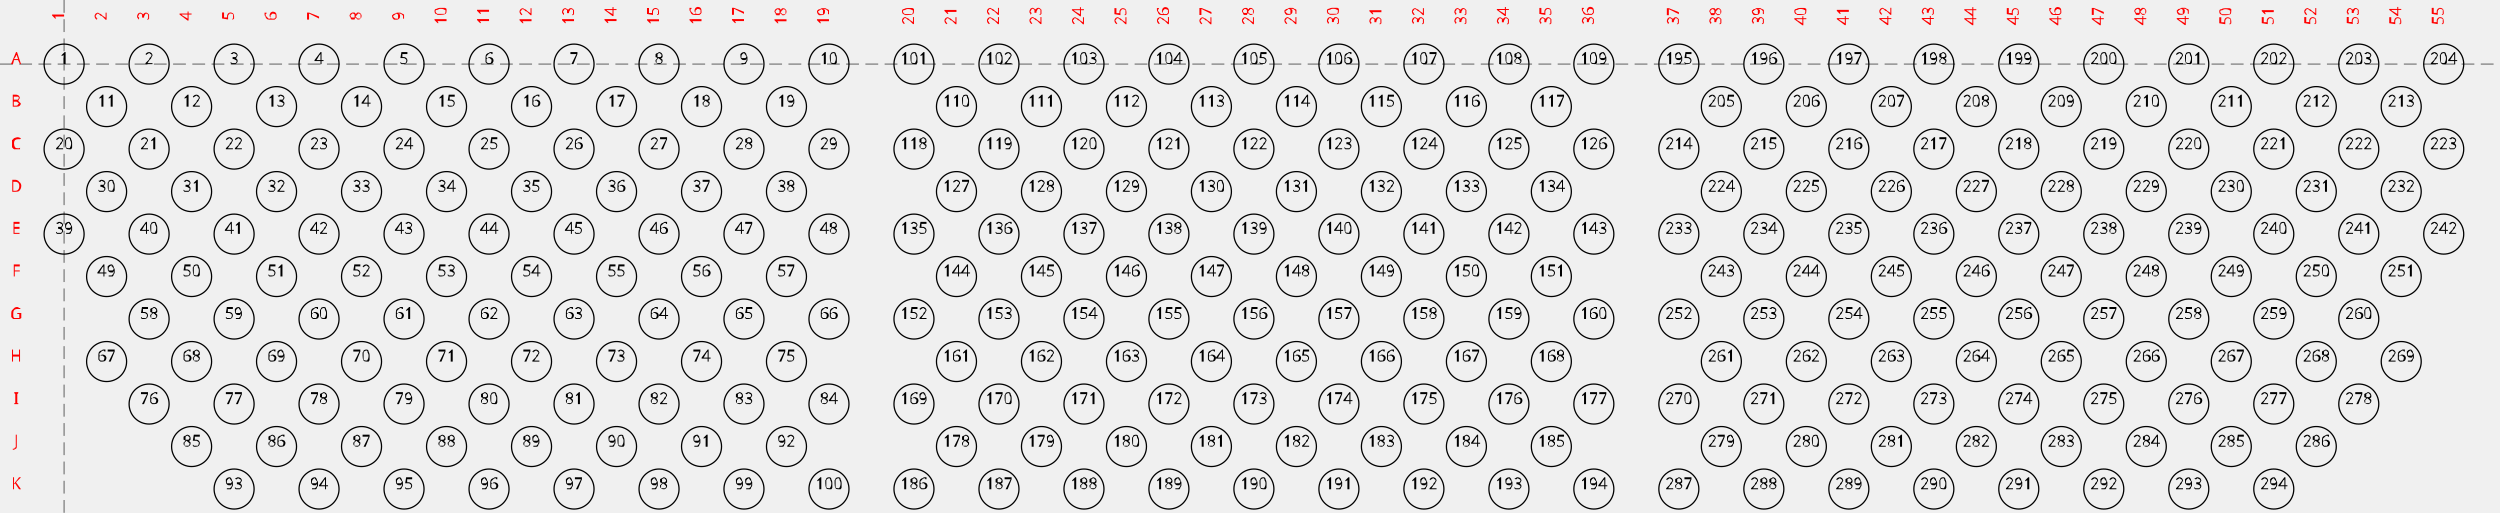
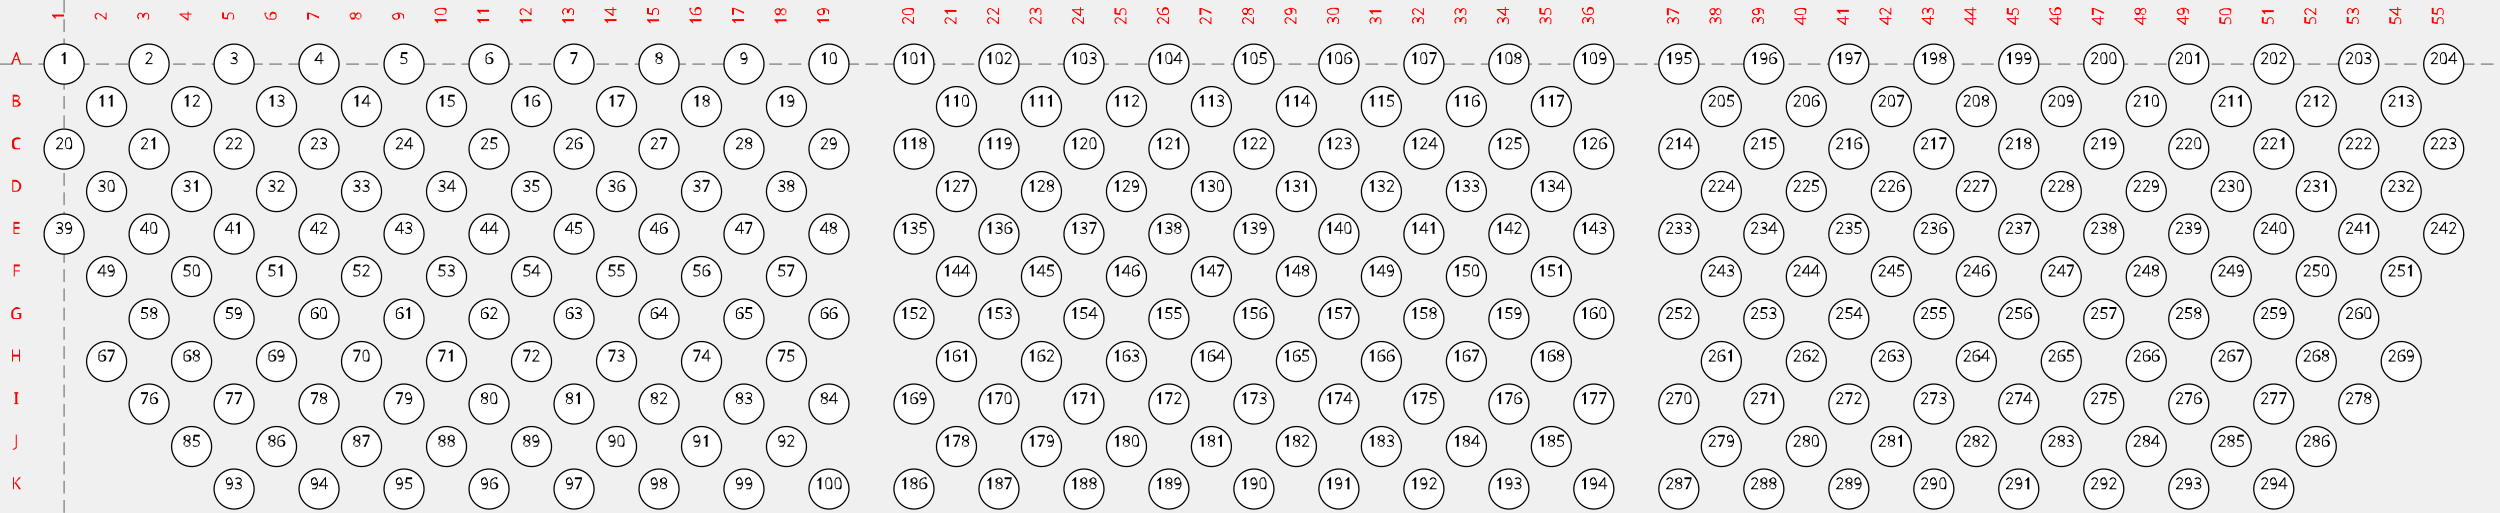
<svg xmlns="http://www.w3.org/2000/svg" height="auto" id="tubesheet_svg" version="1.1" viewBox="-1 -1 39 8" width="auto">
-   <style type="text/css">.tube {stroke: black; stroke-width: 0.02; fill: none;} .tube_num { text-anchor: middle; alignment-baseline: middle; font-family: sans-serif; font-size: 0.25px; fill: black;}.label { text-anchor: middle; alignment-baseline: middle; font-family: sans-serif; font-size: 0.25px; fill: red;}</style>
+   <style type="text/css">.tube {stroke: black; stroke-width: 0.02; fill: white;} .tube_num { text-anchor: middle; alignment-baseline: middle; font-family: sans-serif; font-size: 0.25px; fill: black;}.label { text-anchor: middle; alignment-baseline: middle; font-family: sans-serif; font-size: 0.25px; fill: red;}</style>
  <line stroke="gray" stroke-dasharray="0.2, 0.1" stroke-width="0.02" x1="-1" x2="39" y1="0" y2="0" />
  <line stroke="gray" stroke-dasharray="0.2, 0.1" stroke-width="0.02" x1="0" x2="0" y1="-1" y2="8" />
  <text class="label" x="0" y="-0.75" transform="rotate(270,0, -0.75)">1</text>
  <text class="label" x="5.966" y="-0.75" transform="rotate(270,5.9661, -0.75)">10</text>
  <text class="label" x="6.629" y="-0.75" transform="rotate(270,6.629, -0.75)">11</text>
  <text class="label" x="7.292" y="-0.75" transform="rotate(270,7.2919, -0.75)">12</text>
  <text class="label" x="7.955" y="-0.75" transform="rotate(270,7.954801, -0.75)">13</text>
  <text class="label" x="8.618" y="-0.75" transform="rotate(270,8.617701, -0.75)">14</text>
  <text class="label" x="9.281" y="-0.75" transform="rotate(270,9.2806, -0.75)">15</text>
  <text class="label" x="9.944" y="-0.75" transform="rotate(270,9.9435, -0.75)">16</text>
  <text class="label" x="10.606" y="-0.75" transform="rotate(270,10.6064, -0.75)">17</text>
  <text class="label" x="11.269" y="-0.75" transform="rotate(270,11.2693, -0.75)">18</text>
  <text class="label" x="11.932" y="-0.75" transform="rotate(270,11.9322, -0.75)">19</text>
  <text class="label" x="0.663" y="-0.75" transform="rotate(270,0.6629, -0.75)">2</text>
  <text class="label" x="13.258" y="-0.75" transform="rotate(270,13.258, -0.75)">20</text>
  <text class="label" x="13.921" y="-0.75" transform="rotate(270,13.9209, -0.75)">21</text>
  <text class="label" x="14.584" y="-0.75" transform="rotate(270,14.5838, -0.75)">22</text>
  <text class="label" x="15.247" y="-0.75" transform="rotate(270,15.2467, -0.75)">23</text>
  <text class="label" x="15.91" y="-0.75" transform="rotate(270,15.9096, -0.75)">24</text>
  <text class="label" x="16.573" y="-0.75" transform="rotate(270,16.5725, -0.75)">25</text>
  <text class="label" x="17.235" y="-0.75" transform="rotate(270,17.2354, -0.75)">26</text>
  <text class="label" x="17.898" y="-0.75" transform="rotate(270,17.8983, -0.75)">27</text>
  <text class="label" x="18.561" y="-0.75" transform="rotate(270,18.5612, -0.75)">28</text>
  <text class="label" x="19.224" y="-0.75" transform="rotate(270,19.2241, -0.75)">29</text>
  <text class="label" x="1.326" y="-0.75" transform="rotate(270,1.3258, -0.75)">3</text>
  <text class="label" x="19.887" y="-0.75" transform="rotate(270,19.887, -0.75)">30</text>
  <text class="label" x="20.55" y="-0.75" transform="rotate(270,20.5499, -0.75)">31</text>
  <text class="label" x="21.213" y="-0.75" transform="rotate(270,21.2128, -0.75)">32</text>
  <text class="label" x="21.876" y="-0.75" transform="rotate(270,21.8757, -0.75)">33</text>
  <text class="label" x="22.539" y="-0.75" transform="rotate(270,22.5386, -0.75)">34</text>
  <text class="label" x="23.201" y="-0.75" transform="rotate(270,23.2015, -0.75)">35</text>
  <text class="label" x="23.864" y="-0.75" transform="rotate(270,23.8644, -0.75)">36</text>
  <text class="label" x="25.19" y="-0.75" transform="rotate(270,25.1902, -0.75)">37</text>
  <text class="label" x="25.853" y="-0.75" transform="rotate(270,25.8531, -0.75)">38</text>
  <text class="label" x="26.516" y="-0.75" transform="rotate(270,26.516, -0.75)">39</text>
  <text class="label" x="1.989" y="-0.75" transform="rotate(270,1.9887, -0.75)">4</text>
  <text class="label" x="27.179" y="-0.75" transform="rotate(270,27.1789, -0.75)">40</text>
  <text class="label" x="27.842" y="-0.75" transform="rotate(270,27.8418, -0.75)">41</text>
  <text class="label" x="28.505" y="-0.75" transform="rotate(270,28.5047, -0.75)">42</text>
  <text class="label" x="29.168" y="-0.75" transform="rotate(270,29.1676, -0.75)">43</text>
  <text class="label" x="29.831" y="-0.75" transform="rotate(270,29.8305, -0.75)">44</text>
  <text class="label" x="30.493" y="-0.75" transform="rotate(270,30.4934, -0.75)">45</text>
  <text class="label" x="31.156" y="-0.75" transform="rotate(270,31.1563, -0.75)">46</text>
  <text class="label" x="31.819" y="-0.75" transform="rotate(270,31.8192, -0.75)">47</text>
  <text class="label" x="32.482" y="-0.75" transform="rotate(270,32.4821, -0.75)">48</text>
  <text class="label" x="33.145" y="-0.75" transform="rotate(270,33.145, -0.75)">49</text>
  <text class="label" x="2.652" y="-0.75" transform="rotate(270,2.6516, -0.75)">5</text>
  <text class="label" x="33.808" y="-0.75" transform="rotate(270,33.8079, -0.75)">50</text>
  <text class="label" x="34.471" y="-0.75" transform="rotate(270,34.4708, -0.75)">51</text>
  <text class="label" x="35.134" y="-0.75" transform="rotate(270,35.1337, -0.75)">52</text>
  <text class="label" x="35.797" y="-0.75" transform="rotate(270,35.7966, -0.75)">53</text>
  <text class="label" x="36.459" y="-0.75" transform="rotate(270,36.4595, -0.75)">54</text>
  <text class="label" x="37.122" y="-0.75" transform="rotate(270,37.1224, -0.75)">55</text>
  <text class="label" x="3.314" y="-0.75" transform="rotate(270,3.3145, -0.75)">6</text>
  <text class="label" x="3.977" y="-0.75" transform="rotate(270,3.9774, -0.75)">7</text>
  <text class="label" x="4.64" y="-0.75" transform="rotate(270,4.6403, -0.75)">8</text>
  <text class="label" x="5.303" y="-0.75" transform="rotate(270,5.3032, -0.75)">9</text>
  <text class="label" x="-0.75" y="0">A</text>
  <text class="label" x="-0.75" y="0.663">B</text>
  <text class="label" x="-0.75" y="1.326">C</text>
  <text class="label" x="-0.75" y="1.989">D</text>
  <text class="label" x="-0.75" y="2.652">E</text>
  <text class="label" x="-0.75" y="3.314">F</text>
  <text class="label" x="-0.75" y="3.977">G</text>
  <text class="label" x="-0.75" y="4.64">H</text>
  <text class="label" x="-0.75" y="5.303">I</text>
  <text class="label" x="-0.75" y="5.966">J</text>
  <text class="label" x="-0.75" y="6.629">K</text>
  <g data-col="1" data-row="A" id="1">
    <circle class="tube" cx="0" cy="0" r="0.312" />
    <text class="tube_num" x="0" y="0">1</text>
  </g>
  <g data-col="3" data-row="A" id="2">
    <circle class="tube" cx="1.326" cy="0" r="0.312" />
    <text class="tube_num" x="1.326" y="0">2</text>
  </g>
  <g data-col="5" data-row="A" id="3">
    <circle class="tube" cx="2.652" cy="0" r="0.312" />
    <text class="tube_num" x="2.652" y="0">3</text>
  </g>
  <g data-col="7" data-row="A" id="4">
    <circle class="tube" cx="3.977" cy="0" r="0.312" />
    <text class="tube_num" x="3.977" y="0">4</text>
  </g>
  <g data-col="9" data-row="A" id="5">
    <circle class="tube" cx="5.303" cy="0" r="0.312" />
    <text class="tube_num" x="5.303" y="0">5</text>
  </g>
  <g data-col="11" data-row="A" id="6">
    <circle class="tube" cx="6.629" cy="0" r="0.312" />
    <text class="tube_num" x="6.629" y="0">6</text>
  </g>
  <g data-col="13" data-row="A" id="7">
    <circle class="tube" cx="7.955" cy="0" r="0.312" />
    <text class="tube_num" x="7.955" y="0">7</text>
  </g>
  <g data-col="15" data-row="A" id="8">
    <circle class="tube" cx="9.281" cy="0" r="0.312" />
    <text class="tube_num" x="9.281" y="0">8</text>
  </g>
  <g data-col="17" data-row="A" id="9">
    <circle class="tube" cx="10.606" cy="0" r="0.312" />
    <text class="tube_num" x="10.606" y="0">9</text>
  </g>
  <g data-col="19" data-row="A" id="10">
    <circle class="tube" cx="11.932" cy="0" r="0.312" />
    <text class="tube_num" x="11.932" y="0">10</text>
  </g>
  <g data-col="2" data-row="B" id="11">
    <circle class="tube" cx="0.663" cy="0.663" r="0.312" />
    <text class="tube_num" x="0.663" y="0.663">11</text>
  </g>
  <g data-col="4" data-row="B" id="12">
    <circle class="tube" cx="1.989" cy="0.663" r="0.312" />
    <text class="tube_num" x="1.989" y="0.663">12</text>
  </g>
  <g data-col="6" data-row="B" id="13">
    <circle class="tube" cx="3.314" cy="0.663" r="0.312" />
    <text class="tube_num" x="3.314" y="0.663">13</text>
  </g>
  <g data-col="8" data-row="B" id="14">
    <circle class="tube" cx="4.64" cy="0.663" r="0.312" />
    <text class="tube_num" x="4.64" y="0.663">14</text>
  </g>
  <g data-col="10" data-row="B" id="15">
    <circle class="tube" cx="5.966" cy="0.663" r="0.312" />
    <text class="tube_num" x="5.966" y="0.663">15</text>
  </g>
  <g data-col="12" data-row="B" id="16">
    <circle class="tube" cx="7.292" cy="0.663" r="0.312" />
    <text class="tube_num" x="7.292" y="0.663">16</text>
  </g>
  <g data-col="14" data-row="B" id="17">
    <circle class="tube" cx="8.618" cy="0.663" r="0.312" />
    <text class="tube_num" x="8.618" y="0.663">17</text>
  </g>
  <g data-col="16" data-row="B" id="18">
    <circle class="tube" cx="9.944" cy="0.663" r="0.312" />
    <text class="tube_num" x="9.944" y="0.663">18</text>
  </g>
  <g data-col="18" data-row="B" id="19">
    <circle class="tube" cx="11.269" cy="0.663" r="0.312" />
    <text class="tube_num" x="11.269" y="0.663">19</text>
  </g>
  <g data-col="1" data-row="C" id="20">
    <circle class="tube" cx="0" cy="1.326" r="0.312" />
    <text class="tube_num" x="0" y="1.326">20</text>
  </g>
  <g data-col="3" data-row="C" id="21">
    <circle class="tube" cx="1.326" cy="1.326" r="0.312" />
    <text class="tube_num" x="1.326" y="1.326">21</text>
  </g>
  <g data-col="5" data-row="C" id="22">
    <circle class="tube" cx="2.652" cy="1.326" r="0.312" />
    <text class="tube_num" x="2.652" y="1.326">22</text>
  </g>
  <g data-col="7" data-row="C" id="23">
    <circle class="tube" cx="3.977" cy="1.326" r="0.312" />
    <text class="tube_num" x="3.977" y="1.326">23</text>
  </g>
  <g data-col="9" data-row="C" id="24">
    <circle class="tube" cx="5.303" cy="1.326" r="0.312" />
    <text class="tube_num" x="5.303" y="1.326">24</text>
  </g>
  <g data-col="11" data-row="C" id="25">
    <circle class="tube" cx="6.629" cy="1.326" r="0.312" />
    <text class="tube_num" x="6.629" y="1.326">25</text>
  </g>
  <g data-col="13" data-row="C" id="26">
    <circle class="tube" cx="7.955" cy="1.326" r="0.312" />
    <text class="tube_num" x="7.955" y="1.326">26</text>
  </g>
  <g data-col="15" data-row="C" id="27">
    <circle class="tube" cx="9.281" cy="1.326" r="0.312" />
    <text class="tube_num" x="9.281" y="1.326">27</text>
  </g>
  <g data-col="17" data-row="C" id="28">
    <circle class="tube" cx="10.606" cy="1.326" r="0.312" />
    <text class="tube_num" x="10.606" y="1.326">28</text>
  </g>
  <g data-col="19" data-row="C" id="29">
    <circle class="tube" cx="11.932" cy="1.326" r="0.312" />
    <text class="tube_num" x="11.932" y="1.326">29</text>
  </g>
  <g data-col="2" data-row="D" id="30">
    <circle class="tube" cx="0.663" cy="1.989" r="0.312" />
    <text class="tube_num" x="0.663" y="1.989">30</text>
  </g>
  <g data-col="4" data-row="D" id="31">
    <circle class="tube" cx="1.989" cy="1.989" r="0.312" />
    <text class="tube_num" x="1.989" y="1.989">31</text>
  </g>
  <g data-col="6" data-row="D" id="32">
    <circle class="tube" cx="3.314" cy="1.989" r="0.312" />
    <text class="tube_num" x="3.314" y="1.989">32</text>
  </g>
  <g data-col="8" data-row="D" id="33">
    <circle class="tube" cx="4.64" cy="1.989" r="0.312" />
    <text class="tube_num" x="4.64" y="1.989">33</text>
  </g>
  <g data-col="10" data-row="D" id="34">
    <circle class="tube" cx="5.966" cy="1.989" r="0.312" />
    <text class="tube_num" x="5.966" y="1.989">34</text>
  </g>
  <g data-col="12" data-row="D" id="35">
    <circle class="tube" cx="7.292" cy="1.989" r="0.312" />
    <text class="tube_num" x="7.292" y="1.989">35</text>
  </g>
  <g data-col="14" data-row="D" id="36">
    <circle class="tube" cx="8.618" cy="1.989" r="0.312" />
    <text class="tube_num" x="8.618" y="1.989">36</text>
  </g>
  <g data-col="16" data-row="D" id="37">
    <circle class="tube" cx="9.944" cy="1.989" r="0.312" />
    <text class="tube_num" x="9.944" y="1.989">37</text>
  </g>
  <g data-col="18" data-row="D" id="38">
    <circle class="tube" cx="11.269" cy="1.989" r="0.312" />
    <text class="tube_num" x="11.269" y="1.989">38</text>
  </g>
  <g data-col="1" data-row="E" id="39">
    <circle class="tube" cx="0" cy="2.652" r="0.312" />
    <text class="tube_num" x="0" y="2.652">39</text>
  </g>
  <g data-col="3" data-row="E" id="40">
    <circle class="tube" cx="1.326" cy="2.652" r="0.312" />
    <text class="tube_num" x="1.326" y="2.652">40</text>
  </g>
  <g data-col="5" data-row="E" id="41">
    <circle class="tube" cx="2.652" cy="2.652" r="0.312" />
    <text class="tube_num" x="2.652" y="2.652">41</text>
  </g>
  <g data-col="7" data-row="E" id="42">
    <circle class="tube" cx="3.977" cy="2.652" r="0.312" />
    <text class="tube_num" x="3.977" y="2.652">42</text>
  </g>
  <g data-col="9" data-row="E" id="43">
    <circle class="tube" cx="5.303" cy="2.652" r="0.312" />
    <text class="tube_num" x="5.303" y="2.652">43</text>
  </g>
  <g data-col="11" data-row="E" id="44">
    <circle class="tube" cx="6.629" cy="2.652" r="0.312" />
    <text class="tube_num" x="6.629" y="2.652">44</text>
  </g>
  <g data-col="13" data-row="E" id="45">
    <circle class="tube" cx="7.955" cy="2.652" r="0.312" />
    <text class="tube_num" x="7.955" y="2.652">45</text>
  </g>
  <g data-col="15" data-row="E" id="46">
    <circle class="tube" cx="9.281" cy="2.652" r="0.312" />
    <text class="tube_num" x="9.281" y="2.652">46</text>
  </g>
  <g data-col="17" data-row="E" id="47">
    <circle class="tube" cx="10.606" cy="2.652" r="0.312" />
    <text class="tube_num" x="10.606" y="2.652">47</text>
  </g>
  <g data-col="19" data-row="E" id="48">
    <circle class="tube" cx="11.932" cy="2.652" r="0.312" />
    <text class="tube_num" x="11.932" y="2.652">48</text>
  </g>
  <g data-col="2" data-row="F" id="49">
    <circle class="tube" cx="0.663" cy="3.314" r="0.312" />
    <text class="tube_num" x="0.663" y="3.314">49</text>
  </g>
  <g data-col="4" data-row="F" id="50">
    <circle class="tube" cx="1.989" cy="3.314" r="0.312" />
    <text class="tube_num" x="1.989" y="3.314">50</text>
  </g>
  <g data-col="6" data-row="F" id="51">
    <circle class="tube" cx="3.314" cy="3.314" r="0.312" />
    <text class="tube_num" x="3.314" y="3.314">51</text>
  </g>
  <g data-col="8" data-row="F" id="52">
    <circle class="tube" cx="4.64" cy="3.314" r="0.312" />
    <text class="tube_num" x="4.64" y="3.314">52</text>
  </g>
  <g data-col="10" data-row="F" id="53">
    <circle class="tube" cx="5.966" cy="3.314" r="0.312" />
    <text class="tube_num" x="5.966" y="3.314">53</text>
  </g>
  <g data-col="12" data-row="F" id="54">
    <circle class="tube" cx="7.292" cy="3.314" r="0.312" />
    <text class="tube_num" x="7.292" y="3.314">54</text>
  </g>
  <g data-col="14" data-row="F" id="55">
    <circle class="tube" cx="8.618" cy="3.314" r="0.312" />
    <text class="tube_num" x="8.618" y="3.314">55</text>
  </g>
  <g data-col="16" data-row="F" id="56">
    <circle class="tube" cx="9.944" cy="3.314" r="0.312" />
    <text class="tube_num" x="9.944" y="3.314">56</text>
  </g>
  <g data-col="18" data-row="F" id="57">
    <circle class="tube" cx="11.269" cy="3.314" r="0.312" />
    <text class="tube_num" x="11.269" y="3.314">57</text>
  </g>
  <g data-col="3" data-row="G" id="58">
    <circle class="tube" cx="1.326" cy="3.977" r="0.312" />
    <text class="tube_num" x="1.326" y="3.977">58</text>
  </g>
  <g data-col="5" data-row="G" id="59">
    <circle class="tube" cx="2.652" cy="3.977" r="0.312" />
    <text class="tube_num" x="2.652" y="3.977">59</text>
  </g>
  <g data-col="7" data-row="G" id="60">
    <circle class="tube" cx="3.977" cy="3.977" r="0.312" />
    <text class="tube_num" x="3.977" y="3.977">60</text>
  </g>
  <g data-col="9" data-row="G" id="61">
    <circle class="tube" cx="5.303" cy="3.977" r="0.312" />
    <text class="tube_num" x="5.303" y="3.977">61</text>
  </g>
  <g data-col="11" data-row="G" id="62">
    <circle class="tube" cx="6.629" cy="3.977" r="0.312" />
    <text class="tube_num" x="6.629" y="3.977">62</text>
  </g>
  <g data-col="13" data-row="G" id="63">
    <circle class="tube" cx="7.955" cy="3.977" r="0.312" />
    <text class="tube_num" x="7.955" y="3.977">63</text>
  </g>
  <g data-col="15" data-row="G" id="64">
    <circle class="tube" cx="9.281" cy="3.977" r="0.312" />
    <text class="tube_num" x="9.281" y="3.977">64</text>
  </g>
  <g data-col="17" data-row="G" id="65">
    <circle class="tube" cx="10.606" cy="3.977" r="0.312" />
    <text class="tube_num" x="10.606" y="3.977">65</text>
  </g>
  <g data-col="19" data-row="G" id="66">
    <circle class="tube" cx="11.932" cy="3.977" r="0.312" />
    <text class="tube_num" x="11.932" y="3.977">66</text>
  </g>
  <g data-col="2" data-row="H" id="67">
    <circle class="tube" cx="0.663" cy="4.64" r="0.312" />
    <text class="tube_num" x="0.663" y="4.64">67</text>
  </g>
  <g data-col="4" data-row="H" id="68">
    <circle class="tube" cx="1.989" cy="4.64" r="0.312" />
    <text class="tube_num" x="1.989" y="4.64">68</text>
  </g>
  <g data-col="6" data-row="H" id="69">
    <circle class="tube" cx="3.314" cy="4.64" r="0.312" />
    <text class="tube_num" x="3.314" y="4.64">69</text>
  </g>
  <g data-col="8" data-row="H" id="70">
    <circle class="tube" cx="4.64" cy="4.64" r="0.312" />
    <text class="tube_num" x="4.64" y="4.64">70</text>
  </g>
  <g data-col="10" data-row="H" id="71">
    <circle class="tube" cx="5.966" cy="4.64" r="0.312" />
    <text class="tube_num" x="5.966" y="4.64">71</text>
  </g>
  <g data-col="12" data-row="H" id="72">
    <circle class="tube" cx="7.292" cy="4.64" r="0.312" />
    <text class="tube_num" x="7.292" y="4.64">72</text>
  </g>
  <g data-col="14" data-row="H" id="73">
    <circle class="tube" cx="8.618" cy="4.64" r="0.312" />
    <text class="tube_num" x="8.618" y="4.64">73</text>
  </g>
  <g data-col="16" data-row="H" id="74">
    <circle class="tube" cx="9.944" cy="4.64" r="0.312" />
    <text class="tube_num" x="9.944" y="4.64">74</text>
  </g>
  <g data-col="18" data-row="H" id="75">
    <circle class="tube" cx="11.269" cy="4.64" r="0.312" />
    <text class="tube_num" x="11.269" y="4.64">75</text>
  </g>
  <g data-col="3" data-row="I" id="76">
    <circle class="tube" cx="1.326" cy="5.303" r="0.312" />
    <text class="tube_num" x="1.326" y="5.303">76</text>
  </g>
  <g data-col="5" data-row="I" id="77">
    <circle class="tube" cx="2.652" cy="5.303" r="0.312" />
    <text class="tube_num" x="2.652" y="5.303">77</text>
  </g>
  <g data-col="7" data-row="I" id="78">
    <circle class="tube" cx="3.977" cy="5.303" r="0.312" />
    <text class="tube_num" x="3.977" y="5.303">78</text>
  </g>
  <g data-col="9" data-row="I" id="79">
    <circle class="tube" cx="5.303" cy="5.303" r="0.312" />
    <text class="tube_num" x="5.303" y="5.303">79</text>
  </g>
  <g data-col="11" data-row="I" id="80">
    <circle class="tube" cx="6.629" cy="5.303" r="0.312" />
    <text class="tube_num" x="6.629" y="5.303">80</text>
  </g>
  <g data-col="13" data-row="I" id="81">
    <circle class="tube" cx="7.955" cy="5.303" r="0.312" />
    <text class="tube_num" x="7.955" y="5.303">81</text>
  </g>
  <g data-col="15" data-row="I" id="82">
    <circle class="tube" cx="9.281" cy="5.303" r="0.312" />
    <text class="tube_num" x="9.281" y="5.303">82</text>
  </g>
  <g data-col="17" data-row="I" id="83">
    <circle class="tube" cx="10.606" cy="5.303" r="0.312" />
    <text class="tube_num" x="10.606" y="5.303">83</text>
  </g>
  <g data-col="19" data-row="I" id="84">
    <circle class="tube" cx="11.932" cy="5.303" r="0.312" />
    <text class="tube_num" x="11.932" y="5.303">84</text>
  </g>
  <g data-col="4" data-row="J" id="85">
    <circle class="tube" cx="1.989" cy="5.966" r="0.312" />
    <text class="tube_num" x="1.989" y="5.966">85</text>
  </g>
  <g data-col="6" data-row="J" id="86">
    <circle class="tube" cx="3.314" cy="5.966" r="0.312" />
    <text class="tube_num" x="3.314" y="5.966">86</text>
  </g>
  <g data-col="8" data-row="J" id="87">
    <circle class="tube" cx="4.64" cy="5.966" r="0.312" />
    <text class="tube_num" x="4.64" y="5.966">87</text>
  </g>
  <g data-col="10" data-row="J" id="88">
    <circle class="tube" cx="5.966" cy="5.966" r="0.312" />
    <text class="tube_num" x="5.966" y="5.966">88</text>
  </g>
  <g data-col="12" data-row="J" id="89">
    <circle class="tube" cx="7.292" cy="5.966" r="0.312" />
    <text class="tube_num" x="7.292" y="5.966">89</text>
  </g>
  <g data-col="14" data-row="J" id="90">
    <circle class="tube" cx="8.618" cy="5.966" r="0.312" />
    <text class="tube_num" x="8.618" y="5.966">90</text>
  </g>
  <g data-col="16" data-row="J" id="91">
    <circle class="tube" cx="9.944" cy="5.966" r="0.312" />
    <text class="tube_num" x="9.944" y="5.966">91</text>
  </g>
  <g data-col="18" data-row="J" id="92">
    <circle class="tube" cx="11.269" cy="5.966" r="0.312" />
    <text class="tube_num" x="11.269" y="5.966">92</text>
  </g>
  <g data-col="5" data-row="K" id="93">
    <circle class="tube" cx="2.652" cy="6.629" r="0.312" />
    <text class="tube_num" x="2.652" y="6.629">93</text>
  </g>
  <g data-col="7" data-row="K" id="94">
    <circle class="tube" cx="3.977" cy="6.629" r="0.312" />
    <text class="tube_num" x="3.977" y="6.629">94</text>
  </g>
  <g data-col="9" data-row="K" id="95">
    <circle class="tube" cx="5.303" cy="6.629" r="0.312" />
    <text class="tube_num" x="5.303" y="6.629">95</text>
  </g>
  <g data-col="11" data-row="K" id="96">
    <circle class="tube" cx="6.629" cy="6.629" r="0.312" />
    <text class="tube_num" x="6.629" y="6.629">96</text>
  </g>
  <g data-col="13" data-row="K" id="97">
    <circle class="tube" cx="7.955" cy="6.629" r="0.312" />
    <text class="tube_num" x="7.955" y="6.629">97</text>
  </g>
  <g data-col="15" data-row="K" id="98">
    <circle class="tube" cx="9.281" cy="6.629" r="0.312" />
    <text class="tube_num" x="9.281" y="6.629">98</text>
  </g>
  <g data-col="17" data-row="K" id="99">
    <circle class="tube" cx="10.606" cy="6.629" r="0.312" />
    <text class="tube_num" x="10.606" y="6.629">99</text>
  </g>
  <g data-col="19" data-row="K" id="100">
    <circle class="tube" cx="11.932" cy="6.629" r="0.312" />
    <text class="tube_num" x="11.932" y="6.629">100</text>
  </g>
  <g data-col="20" data-row="A" id="101">
    <circle class="tube" cx="13.258" cy="0" r="0.312" />
    <text class="tube_num" x="13.258" y="0">101</text>
  </g>
  <g data-col="22" data-row="A" id="102">
    <circle class="tube" cx="14.584" cy="0" r="0.312" />
    <text class="tube_num" x="14.584" y="0">102</text>
  </g>
  <g data-col="24" data-row="A" id="103">
    <circle class="tube" cx="15.91" cy="0" r="0.312" />
    <text class="tube_num" x="15.91" y="0">103</text>
  </g>
  <g data-col="26" data-row="A" id="104">
    <circle class="tube" cx="17.235" cy="0" r="0.312" />
    <text class="tube_num" x="17.235" y="0">104</text>
  </g>
  <g data-col="28" data-row="A" id="105">
    <circle class="tube" cx="18.561" cy="0" r="0.312" />
    <text class="tube_num" x="18.561" y="0">105</text>
  </g>
  <g data-col="30" data-row="A" id="106">
    <circle class="tube" cx="19.887" cy="0" r="0.312" />
    <text class="tube_num" x="19.887" y="0">106</text>
  </g>
  <g data-col="32" data-row="A" id="107">
    <circle class="tube" cx="21.213" cy="0" r="0.312" />
    <text class="tube_num" x="21.213" y="0">107</text>
  </g>
  <g data-col="34" data-row="A" id="108">
    <circle class="tube" cx="22.539" cy="0" r="0.312" />
    <text class="tube_num" x="22.539" y="0">108</text>
  </g>
  <g data-col="36" data-row="A" id="109">
    <circle class="tube" cx="23.864" cy="0" r="0.312" />
    <text class="tube_num" x="23.864" y="0">109</text>
  </g>
  <g data-col="21" data-row="B" id="110">
    <circle class="tube" cx="13.921" cy="0.663" r="0.312" />
    <text class="tube_num" x="13.921" y="0.663">110</text>
  </g>
  <g data-col="23" data-row="B" id="111">
    <circle class="tube" cx="15.247" cy="0.663" r="0.312" />
    <text class="tube_num" x="15.247" y="0.663">111</text>
  </g>
  <g data-col="25" data-row="B" id="112">
    <circle class="tube" cx="16.573" cy="0.663" r="0.312" />
    <text class="tube_num" x="16.573" y="0.663">112</text>
  </g>
  <g data-col="27" data-row="B" id="113">
    <circle class="tube" cx="17.898" cy="0.663" r="0.312" />
    <text class="tube_num" x="17.898" y="0.663">113</text>
  </g>
  <g data-col="29" data-row="B" id="114">
    <circle class="tube" cx="19.224" cy="0.663" r="0.312" />
    <text class="tube_num" x="19.224" y="0.663">114</text>
  </g>
  <g data-col="31" data-row="B" id="115">
    <circle class="tube" cx="20.55" cy="0.663" r="0.312" />
    <text class="tube_num" x="20.55" y="0.663">115</text>
  </g>
  <g data-col="33" data-row="B" id="116">
    <circle class="tube" cx="21.876" cy="0.663" r="0.312" />
    <text class="tube_num" x="21.876" y="0.663">116</text>
  </g>
  <g data-col="35" data-row="B" id="117">
    <circle class="tube" cx="23.201" cy="0.663" r="0.312" />
    <text class="tube_num" x="23.201" y="0.663">117</text>
  </g>
  <g data-col="20" data-row="C" id="118">
    <circle class="tube" cx="13.258" cy="1.326" r="0.312" />
    <text class="tube_num" x="13.258" y="1.326">118</text>
  </g>
  <g data-col="22" data-row="C" id="119">
    <circle class="tube" cx="14.584" cy="1.326" r="0.312" />
    <text class="tube_num" x="14.584" y="1.326">119</text>
  </g>
  <g data-col="24" data-row="C" id="120">
    <circle class="tube" cx="15.91" cy="1.326" r="0.312" />
    <text class="tube_num" x="15.91" y="1.326">120</text>
  </g>
  <g data-col="26" data-row="C" id="121">
    <circle class="tube" cx="17.235" cy="1.326" r="0.312" />
    <text class="tube_num" x="17.235" y="1.326">121</text>
  </g>
  <g data-col="28" data-row="C" id="122">
    <circle class="tube" cx="18.561" cy="1.326" r="0.312" />
    <text class="tube_num" x="18.561" y="1.326">122</text>
  </g>
  <g data-col="30" data-row="C" id="123">
    <circle class="tube" cx="19.887" cy="1.326" r="0.312" />
    <text class="tube_num" x="19.887" y="1.326">123</text>
  </g>
  <g data-col="32" data-row="C" id="124">
    <circle class="tube" cx="21.213" cy="1.326" r="0.312" />
    <text class="tube_num" x="21.213" y="1.326">124</text>
  </g>
  <g data-col="34" data-row="C" id="125">
    <circle class="tube" cx="22.539" cy="1.326" r="0.312" />
    <text class="tube_num" x="22.539" y="1.326">125</text>
  </g>
  <g data-col="36" data-row="C" id="126">
    <circle class="tube" cx="23.864" cy="1.326" r="0.312" />
    <text class="tube_num" x="23.864" y="1.326">126</text>
  </g>
  <g data-col="21" data-row="D" id="127">
    <circle class="tube" cx="13.921" cy="1.989" r="0.312" />
    <text class="tube_num" x="13.921" y="1.989">127</text>
  </g>
  <g data-col="23" data-row="D" id="128">
    <circle class="tube" cx="15.247" cy="1.989" r="0.312" />
    <text class="tube_num" x="15.247" y="1.989">128</text>
  </g>
  <g data-col="25" data-row="D" id="129">
    <circle class="tube" cx="16.573" cy="1.989" r="0.312" />
    <text class="tube_num" x="16.573" y="1.989">129</text>
  </g>
  <g data-col="27" data-row="D" id="130">
    <circle class="tube" cx="17.898" cy="1.989" r="0.312" />
    <text class="tube_num" x="17.898" y="1.989">130</text>
  </g>
  <g data-col="29" data-row="D" id="131">
    <circle class="tube" cx="19.224" cy="1.989" r="0.312" />
    <text class="tube_num" x="19.224" y="1.989">131</text>
  </g>
  <g data-col="31" data-row="D" id="132">
    <circle class="tube" cx="20.55" cy="1.989" r="0.312" />
    <text class="tube_num" x="20.55" y="1.989">132</text>
  </g>
  <g data-col="33" data-row="D" id="133">
    <circle class="tube" cx="21.876" cy="1.989" r="0.312" />
    <text class="tube_num" x="21.876" y="1.989">133</text>
  </g>
  <g data-col="35" data-row="D" id="134">
    <circle class="tube" cx="23.201" cy="1.989" r="0.312" />
    <text class="tube_num" x="23.201" y="1.989">134</text>
  </g>
  <g data-col="20" data-row="E" id="135">
    <circle class="tube" cx="13.258" cy="2.652" r="0.312" />
    <text class="tube_num" x="13.258" y="2.652">135</text>
  </g>
  <g data-col="22" data-row="E" id="136">
    <circle class="tube" cx="14.584" cy="2.652" r="0.312" />
    <text class="tube_num" x="14.584" y="2.652">136</text>
  </g>
  <g data-col="24" data-row="E" id="137">
    <circle class="tube" cx="15.91" cy="2.652" r="0.312" />
    <text class="tube_num" x="15.91" y="2.652">137</text>
  </g>
  <g data-col="26" data-row="E" id="138">
    <circle class="tube" cx="17.235" cy="2.652" r="0.312" />
    <text class="tube_num" x="17.235" y="2.652">138</text>
  </g>
  <g data-col="28" data-row="E" id="139">
    <circle class="tube" cx="18.561" cy="2.652" r="0.312" />
    <text class="tube_num" x="18.561" y="2.652">139</text>
  </g>
  <g data-col="30" data-row="E" id="140">
    <circle class="tube" cx="19.887" cy="2.652" r="0.312" />
    <text class="tube_num" x="19.887" y="2.652">140</text>
  </g>
  <g data-col="32" data-row="E" id="141">
    <circle class="tube" cx="21.213" cy="2.652" r="0.312" />
    <text class="tube_num" x="21.213" y="2.652">141</text>
  </g>
  <g data-col="34" data-row="E" id="142">
    <circle class="tube" cx="22.539" cy="2.652" r="0.312" />
    <text class="tube_num" x="22.539" y="2.652">142</text>
  </g>
  <g data-col="36" data-row="E" id="143">
    <circle class="tube" cx="23.864" cy="2.652" r="0.312" />
    <text class="tube_num" x="23.864" y="2.652">143</text>
  </g>
  <g data-col="21" data-row="F" id="144">
    <circle class="tube" cx="13.921" cy="3.314" r="0.312" />
    <text class="tube_num" x="13.921" y="3.314">144</text>
  </g>
  <g data-col="23" data-row="F" id="145">
    <circle class="tube" cx="15.247" cy="3.314" r="0.312" />
    <text class="tube_num" x="15.247" y="3.314">145</text>
  </g>
  <g data-col="25" data-row="F" id="146">
    <circle class="tube" cx="16.573" cy="3.314" r="0.312" />
    <text class="tube_num" x="16.573" y="3.314">146</text>
  </g>
  <g data-col="27" data-row="F" id="147">
    <circle class="tube" cx="17.898" cy="3.314" r="0.312" />
    <text class="tube_num" x="17.898" y="3.314">147</text>
  </g>
  <g data-col="29" data-row="F" id="148">
    <circle class="tube" cx="19.224" cy="3.314" r="0.312" />
    <text class="tube_num" x="19.224" y="3.314">148</text>
  </g>
  <g data-col="31" data-row="F" id="149">
    <circle class="tube" cx="20.55" cy="3.314" r="0.312" />
    <text class="tube_num" x="20.55" y="3.314">149</text>
  </g>
  <g data-col="33" data-row="F" id="150">
    <circle class="tube" cx="21.876" cy="3.314" r="0.312" />
    <text class="tube_num" x="21.876" y="3.314">150</text>
  </g>
  <g data-col="35" data-row="F" id="151">
    <circle class="tube" cx="23.201" cy="3.314" r="0.312" />
    <text class="tube_num" x="23.201" y="3.314">151</text>
  </g>
  <g data-col="20" data-row="G" id="152">
    <circle class="tube" cx="13.258" cy="3.977" r="0.312" />
    <text class="tube_num" x="13.258" y="3.977">152</text>
  </g>
  <g data-col="22" data-row="G" id="153">
    <circle class="tube" cx="14.584" cy="3.977" r="0.312" />
    <text class="tube_num" x="14.584" y="3.977">153</text>
  </g>
  <g data-col="24" data-row="G" id="154">
    <circle class="tube" cx="15.91" cy="3.977" r="0.312" />
    <text class="tube_num" x="15.91" y="3.977">154</text>
  </g>
  <g data-col="26" data-row="G" id="155">
    <circle class="tube" cx="17.235" cy="3.977" r="0.312" />
    <text class="tube_num" x="17.235" y="3.977">155</text>
  </g>
  <g data-col="28" data-row="G" id="156">
    <circle class="tube" cx="18.561" cy="3.977" r="0.312" />
    <text class="tube_num" x="18.561" y="3.977">156</text>
  </g>
  <g data-col="30" data-row="G" id="157">
    <circle class="tube" cx="19.887" cy="3.977" r="0.312" />
    <text class="tube_num" x="19.887" y="3.977">157</text>
  </g>
  <g data-col="32" data-row="G" id="158">
    <circle class="tube" cx="21.213" cy="3.977" r="0.312" />
    <text class="tube_num" x="21.213" y="3.977">158</text>
  </g>
  <g data-col="34" data-row="G" id="159">
    <circle class="tube" cx="22.539" cy="3.977" r="0.312" />
    <text class="tube_num" x="22.539" y="3.977">159</text>
  </g>
  <g data-col="36" data-row="G" id="160">
    <circle class="tube" cx="23.864" cy="3.977" r="0.312" />
    <text class="tube_num" x="23.864" y="3.977">160</text>
  </g>
  <g data-col="21" data-row="H" id="161">
    <circle class="tube" cx="13.921" cy="4.64" r="0.312" />
    <text class="tube_num" x="13.921" y="4.64">161</text>
  </g>
  <g data-col="23" data-row="H" id="162">
    <circle class="tube" cx="15.247" cy="4.64" r="0.312" />
    <text class="tube_num" x="15.247" y="4.64">162</text>
  </g>
  <g data-col="25" data-row="H" id="163">
    <circle class="tube" cx="16.573" cy="4.64" r="0.312" />
    <text class="tube_num" x="16.573" y="4.64">163</text>
  </g>
  <g data-col="27" data-row="H" id="164">
    <circle class="tube" cx="17.898" cy="4.64" r="0.312" />
    <text class="tube_num" x="17.898" y="4.64">164</text>
  </g>
  <g data-col="29" data-row="H" id="165">
    <circle class="tube" cx="19.224" cy="4.64" r="0.312" />
    <text class="tube_num" x="19.224" y="4.64">165</text>
  </g>
  <g data-col="31" data-row="H" id="166">
    <circle class="tube" cx="20.55" cy="4.64" r="0.312" />
    <text class="tube_num" x="20.55" y="4.64">166</text>
  </g>
  <g data-col="33" data-row="H" id="167">
    <circle class="tube" cx="21.876" cy="4.64" r="0.312" />
    <text class="tube_num" x="21.876" y="4.64">167</text>
  </g>
  <g data-col="35" data-row="H" id="168">
    <circle class="tube" cx="23.201" cy="4.64" r="0.312" />
    <text class="tube_num" x="23.201" y="4.64">168</text>
  </g>
  <g data-col="20" data-row="I" id="169">
    <circle class="tube" cx="13.258" cy="5.303" r="0.312" />
    <text class="tube_num" x="13.258" y="5.303">169</text>
  </g>
  <g data-col="22" data-row="I" id="170">
    <circle class="tube" cx="14.584" cy="5.303" r="0.312" />
    <text class="tube_num" x="14.584" y="5.303">170</text>
  </g>
  <g data-col="24" data-row="I" id="171">
    <circle class="tube" cx="15.91" cy="5.303" r="0.312" />
    <text class="tube_num" x="15.91" y="5.303">171</text>
  </g>
  <g data-col="26" data-row="I" id="172">
    <circle class="tube" cx="17.235" cy="5.303" r="0.312" />
    <text class="tube_num" x="17.235" y="5.303">172</text>
  </g>
  <g data-col="28" data-row="I" id="173">
    <circle class="tube" cx="18.561" cy="5.303" r="0.312" />
    <text class="tube_num" x="18.561" y="5.303">173</text>
  </g>
  <g data-col="30" data-row="I" id="174">
    <circle class="tube" cx="19.887" cy="5.303" r="0.312" />
    <text class="tube_num" x="19.887" y="5.303">174</text>
  </g>
  <g data-col="32" data-row="I" id="175">
    <circle class="tube" cx="21.213" cy="5.303" r="0.312" />
    <text class="tube_num" x="21.213" y="5.303">175</text>
  </g>
  <g data-col="34" data-row="I" id="176">
    <circle class="tube" cx="22.539" cy="5.303" r="0.312" />
    <text class="tube_num" x="22.539" y="5.303">176</text>
  </g>
  <g data-col="36" data-row="I" id="177">
    <circle class="tube" cx="23.864" cy="5.303" r="0.312" />
    <text class="tube_num" x="23.864" y="5.303">177</text>
  </g>
  <g data-col="21" data-row="J" id="178">
    <circle class="tube" cx="13.921" cy="5.966" r="0.312" />
    <text class="tube_num" x="13.921" y="5.966">178</text>
  </g>
  <g data-col="23" data-row="J" id="179">
    <circle class="tube" cx="15.247" cy="5.966" r="0.312" />
    <text class="tube_num" x="15.247" y="5.966">179</text>
  </g>
  <g data-col="25" data-row="J" id="180">
    <circle class="tube" cx="16.573" cy="5.966" r="0.312" />
    <text class="tube_num" x="16.573" y="5.966">180</text>
  </g>
  <g data-col="27" data-row="J" id="181">
    <circle class="tube" cx="17.898" cy="5.966" r="0.312" />
    <text class="tube_num" x="17.898" y="5.966">181</text>
  </g>
  <g data-col="29" data-row="J" id="182">
    <circle class="tube" cx="19.224" cy="5.966" r="0.312" />
    <text class="tube_num" x="19.224" y="5.966">182</text>
  </g>
  <g data-col="31" data-row="J" id="183">
    <circle class="tube" cx="20.55" cy="5.966" r="0.312" />
    <text class="tube_num" x="20.55" y="5.966">183</text>
  </g>
  <g data-col="33" data-row="J" id="184">
    <circle class="tube" cx="21.876" cy="5.966" r="0.312" />
    <text class="tube_num" x="21.876" y="5.966">184</text>
  </g>
  <g data-col="35" data-row="J" id="185">
    <circle class="tube" cx="23.201" cy="5.966" r="0.312" />
    <text class="tube_num" x="23.201" y="5.966">185</text>
  </g>
  <g data-col="20" data-row="K" id="186">
    <circle class="tube" cx="13.258" cy="6.629" r="0.312" />
    <text class="tube_num" x="13.258" y="6.629">186</text>
  </g>
  <g data-col="22" data-row="K" id="187">
    <circle class="tube" cx="14.584" cy="6.629" r="0.312" />
    <text class="tube_num" x="14.584" y="6.629">187</text>
  </g>
  <g data-col="24" data-row="K" id="188">
    <circle class="tube" cx="15.91" cy="6.629" r="0.312" />
    <text class="tube_num" x="15.91" y="6.629">188</text>
  </g>
  <g data-col="26" data-row="K" id="189">
    <circle class="tube" cx="17.235" cy="6.629" r="0.312" />
    <text class="tube_num" x="17.235" y="6.629">189</text>
  </g>
  <g data-col="28" data-row="K" id="190">
    <circle class="tube" cx="18.561" cy="6.629" r="0.312" />
    <text class="tube_num" x="18.561" y="6.629">190</text>
  </g>
  <g data-col="30" data-row="K" id="191">
    <circle class="tube" cx="19.887" cy="6.629" r="0.312" />
    <text class="tube_num" x="19.887" y="6.629">191</text>
  </g>
  <g data-col="32" data-row="K" id="192">
    <circle class="tube" cx="21.213" cy="6.629" r="0.312" />
    <text class="tube_num" x="21.213" y="6.629">192</text>
  </g>
  <g data-col="34" data-row="K" id="193">
    <circle class="tube" cx="22.539" cy="6.629" r="0.312" />
    <text class="tube_num" x="22.539" y="6.629">193</text>
  </g>
  <g data-col="36" data-row="K" id="194">
    <circle class="tube" cx="23.864" cy="6.629" r="0.312" />
    <text class="tube_num" x="23.864" y="6.629">194</text>
  </g>
  <g data-col="37" data-row="A" id="195">
    <circle class="tube" cx="25.19" cy="0" r="0.312" />
    <text class="tube_num" x="25.19" y="0">195</text>
  </g>
  <g data-col="39" data-row="A" id="196">
    <circle class="tube" cx="26.516" cy="0" r="0.312" />
    <text class="tube_num" x="26.516" y="0">196</text>
  </g>
  <g data-col="41" data-row="A" id="197">
    <circle class="tube" cx="27.842" cy="0" r="0.312" />
    <text class="tube_num" x="27.842" y="0">197</text>
  </g>
  <g data-col="43" data-row="A" id="198">
    <circle class="tube" cx="29.168" cy="0" r="0.312" />
    <text class="tube_num" x="29.168" y="0">198</text>
  </g>
  <g data-col="45" data-row="A" id="199">
    <circle class="tube" cx="30.493" cy="0" r="0.312" />
    <text class="tube_num" x="30.493" y="0">199</text>
  </g>
  <g data-col="47" data-row="A" id="200">
    <circle class="tube" cx="31.819" cy="0" r="0.312" />
    <text class="tube_num" x="31.819" y="0">200</text>
  </g>
  <g data-col="49" data-row="A" id="201">
    <circle class="tube" cx="33.145" cy="0" r="0.312" />
    <text class="tube_num" x="33.145" y="0">201</text>
  </g>
  <g data-col="51" data-row="A" id="202">
    <circle class="tube" cx="34.471" cy="0" r="0.312" />
    <text class="tube_num" x="34.471" y="0">202</text>
  </g>
  <g data-col="53" data-row="A" id="203">
    <circle class="tube" cx="35.797" cy="0" r="0.312" />
    <text class="tube_num" x="35.797" y="0">203</text>
  </g>
  <g data-col="55" data-row="A" id="204">
    <circle class="tube" cx="37.122" cy="0" r="0.312" />
    <text class="tube_num" x="37.122" y="0">204</text>
  </g>
  <g data-col="38" data-row="B" id="205">
    <circle class="tube" cx="25.853" cy="0.663" r="0.312" />
    <text class="tube_num" x="25.853" y="0.663">205</text>
  </g>
  <g data-col="40" data-row="B" id="206">
    <circle class="tube" cx="27.179" cy="0.663" r="0.312" />
    <text class="tube_num" x="27.179" y="0.663">206</text>
  </g>
  <g data-col="42" data-row="B" id="207">
    <circle class="tube" cx="28.505" cy="0.663" r="0.312" />
    <text class="tube_num" x="28.505" y="0.663">207</text>
  </g>
  <g data-col="44" data-row="B" id="208">
    <circle class="tube" cx="29.831" cy="0.663" r="0.312" />
    <text class="tube_num" x="29.831" y="0.663">208</text>
  </g>
  <g data-col="46" data-row="B" id="209">
    <circle class="tube" cx="31.156" cy="0.663" r="0.312" />
    <text class="tube_num" x="31.156" y="0.663">209</text>
  </g>
  <g data-col="48" data-row="B" id="210">
    <circle class="tube" cx="32.482" cy="0.663" r="0.312" />
    <text class="tube_num" x="32.482" y="0.663">210</text>
  </g>
  <g data-col="50" data-row="B" id="211">
    <circle class="tube" cx="33.808" cy="0.663" r="0.312" />
    <text class="tube_num" x="33.808" y="0.663">211</text>
  </g>
  <g data-col="52" data-row="B" id="212">
    <circle class="tube" cx="35.134" cy="0.663" r="0.312" />
    <text class="tube_num" x="35.134" y="0.663">212</text>
  </g>
  <g data-col="54" data-row="B" id="213">
    <circle class="tube" cx="36.459" cy="0.663" r="0.312" />
    <text class="tube_num" x="36.459" y="0.663">213</text>
  </g>
  <g data-col="37" data-row="C" id="214">
    <circle class="tube" cx="25.19" cy="1.326" r="0.312" />
    <text class="tube_num" x="25.19" y="1.326">214</text>
  </g>
  <g data-col="39" data-row="C" id="215">
    <circle class="tube" cx="26.516" cy="1.326" r="0.312" />
    <text class="tube_num" x="26.516" y="1.326">215</text>
  </g>
  <g data-col="41" data-row="C" id="216">
    <circle class="tube" cx="27.842" cy="1.326" r="0.312" />
    <text class="tube_num" x="27.842" y="1.326">216</text>
  </g>
  <g data-col="43" data-row="C" id="217">
    <circle class="tube" cx="29.168" cy="1.326" r="0.312" />
    <text class="tube_num" x="29.168" y="1.326">217</text>
  </g>
  <g data-col="45" data-row="C" id="218">
    <circle class="tube" cx="30.493" cy="1.326" r="0.312" />
    <text class="tube_num" x="30.493" y="1.326">218</text>
  </g>
  <g data-col="47" data-row="C" id="219">
    <circle class="tube" cx="31.819" cy="1.326" r="0.312" />
    <text class="tube_num" x="31.819" y="1.326">219</text>
  </g>
  <g data-col="49" data-row="C" id="220">
    <circle class="tube" cx="33.145" cy="1.326" r="0.312" />
    <text class="tube_num" x="33.145" y="1.326">220</text>
  </g>
  <g data-col="51" data-row="C" id="221">
    <circle class="tube" cx="34.471" cy="1.326" r="0.312" />
    <text class="tube_num" x="34.471" y="1.326">221</text>
  </g>
  <g data-col="53" data-row="C" id="222">
    <circle class="tube" cx="35.797" cy="1.326" r="0.312" />
    <text class="tube_num" x="35.797" y="1.326">222</text>
  </g>
  <g data-col="55" data-row="C" id="223">
    <circle class="tube" cx="37.122" cy="1.326" r="0.312" />
    <text class="tube_num" x="37.122" y="1.326">223</text>
  </g>
  <g data-col="38" data-row="D" id="224">
    <circle class="tube" cx="25.853" cy="1.989" r="0.312" />
    <text class="tube_num" x="25.853" y="1.989">224</text>
  </g>
  <g data-col="40" data-row="D" id="225">
    <circle class="tube" cx="27.179" cy="1.989" r="0.312" />
    <text class="tube_num" x="27.179" y="1.989">225</text>
  </g>
  <g data-col="42" data-row="D" id="226">
    <circle class="tube" cx="28.505" cy="1.989" r="0.312" />
    <text class="tube_num" x="28.505" y="1.989">226</text>
  </g>
  <g data-col="44" data-row="D" id="227">
    <circle class="tube" cx="29.831" cy="1.989" r="0.312" />
    <text class="tube_num" x="29.831" y="1.989">227</text>
  </g>
  <g data-col="46" data-row="D" id="228">
    <circle class="tube" cx="31.156" cy="1.989" r="0.312" />
    <text class="tube_num" x="31.156" y="1.989">228</text>
  </g>
  <g data-col="48" data-row="D" id="229">
    <circle class="tube" cx="32.482" cy="1.989" r="0.312" />
    <text class="tube_num" x="32.482" y="1.989">229</text>
  </g>
  <g data-col="50" data-row="D" id="230">
    <circle class="tube" cx="33.808" cy="1.989" r="0.312" />
    <text class="tube_num" x="33.808" y="1.989">230</text>
  </g>
  <g data-col="52" data-row="D" id="231">
    <circle class="tube" cx="35.134" cy="1.989" r="0.312" />
    <text class="tube_num" x="35.134" y="1.989">231</text>
  </g>
  <g data-col="54" data-row="D" id="232">
    <circle class="tube" cx="36.459" cy="1.989" r="0.312" />
    <text class="tube_num" x="36.459" y="1.989">232</text>
  </g>
  <g data-col="37" data-row="E" id="233">
    <circle class="tube" cx="25.19" cy="2.652" r="0.312" />
    <text class="tube_num" x="25.19" y="2.652">233</text>
  </g>
  <g data-col="39" data-row="E" id="234">
    <circle class="tube" cx="26.516" cy="2.652" r="0.312" />
    <text class="tube_num" x="26.516" y="2.652">234</text>
  </g>
  <g data-col="41" data-row="E" id="235">
    <circle class="tube" cx="27.842" cy="2.652" r="0.312" />
    <text class="tube_num" x="27.842" y="2.652">235</text>
  </g>
  <g data-col="43" data-row="E" id="236">
    <circle class="tube" cx="29.168" cy="2.652" r="0.312" />
    <text class="tube_num" x="29.168" y="2.652">236</text>
  </g>
  <g data-col="45" data-row="E" id="237">
    <circle class="tube" cx="30.493" cy="2.652" r="0.312" />
    <text class="tube_num" x="30.493" y="2.652">237</text>
  </g>
  <g data-col="47" data-row="E" id="238">
    <circle class="tube" cx="31.819" cy="2.652" r="0.312" />
    <text class="tube_num" x="31.819" y="2.652">238</text>
  </g>
  <g data-col="49" data-row="E" id="239">
    <circle class="tube" cx="33.145" cy="2.652" r="0.312" />
    <text class="tube_num" x="33.145" y="2.652">239</text>
  </g>
  <g data-col="51" data-row="E" id="240">
    <circle class="tube" cx="34.471" cy="2.652" r="0.312" />
    <text class="tube_num" x="34.471" y="2.652">240</text>
  </g>
  <g data-col="53" data-row="E" id="241">
    <circle class="tube" cx="35.797" cy="2.652" r="0.312" />
    <text class="tube_num" x="35.797" y="2.652">241</text>
  </g>
  <g data-col="55" data-row="E" id="242">
    <circle class="tube" cx="37.122" cy="2.652" r="0.312" />
    <text class="tube_num" x="37.122" y="2.652">242</text>
  </g>
  <g data-col="38" data-row="F" id="243">
    <circle class="tube" cx="25.853" cy="3.314" r="0.312" />
    <text class="tube_num" x="25.853" y="3.314">243</text>
  </g>
  <g data-col="40" data-row="F" id="244">
    <circle class="tube" cx="27.179" cy="3.314" r="0.312" />
    <text class="tube_num" x="27.179" y="3.314">244</text>
  </g>
  <g data-col="42" data-row="F" id="245">
    <circle class="tube" cx="28.505" cy="3.314" r="0.312" />
    <text class="tube_num" x="28.505" y="3.314">245</text>
  </g>
  <g data-col="44" data-row="F" id="246">
    <circle class="tube" cx="29.831" cy="3.314" r="0.312" />
    <text class="tube_num" x="29.831" y="3.314">246</text>
  </g>
  <g data-col="46" data-row="F" id="247">
    <circle class="tube" cx="31.156" cy="3.314" r="0.312" />
    <text class="tube_num" x="31.156" y="3.314">247</text>
  </g>
  <g data-col="48" data-row="F" id="248">
    <circle class="tube" cx="32.482" cy="3.314" r="0.312" />
    <text class="tube_num" x="32.482" y="3.314">248</text>
  </g>
  <g data-col="50" data-row="F" id="249">
    <circle class="tube" cx="33.808" cy="3.314" r="0.312" />
    <text class="tube_num" x="33.808" y="3.314">249</text>
  </g>
  <g data-col="52" data-row="F" id="250">
    <circle class="tube" cx="35.134" cy="3.314" r="0.312" />
    <text class="tube_num" x="35.134" y="3.314">250</text>
  </g>
  <g data-col="54" data-row="F" id="251">
    <circle class="tube" cx="36.459" cy="3.314" r="0.312" />
    <text class="tube_num" x="36.459" y="3.314">251</text>
  </g>
  <g data-col="37" data-row="G" id="252">
    <circle class="tube" cx="25.19" cy="3.977" r="0.312" />
    <text class="tube_num" x="25.19" y="3.977">252</text>
  </g>
  <g data-col="39" data-row="G" id="253">
    <circle class="tube" cx="26.516" cy="3.977" r="0.312" />
    <text class="tube_num" x="26.516" y="3.977">253</text>
  </g>
  <g data-col="41" data-row="G" id="254">
    <circle class="tube" cx="27.842" cy="3.977" r="0.312" />
    <text class="tube_num" x="27.842" y="3.977">254</text>
  </g>
  <g data-col="43" data-row="G" id="255">
    <circle class="tube" cx="29.168" cy="3.977" r="0.312" />
    <text class="tube_num" x="29.168" y="3.977">255</text>
  </g>
  <g data-col="45" data-row="G" id="256">
    <circle class="tube" cx="30.493" cy="3.977" r="0.312" />
    <text class="tube_num" x="30.493" y="3.977">256</text>
  </g>
  <g data-col="47" data-row="G" id="257">
    <circle class="tube" cx="31.819" cy="3.977" r="0.312" />
    <text class="tube_num" x="31.819" y="3.977">257</text>
  </g>
  <g data-col="49" data-row="G" id="258">
    <circle class="tube" cx="33.145" cy="3.977" r="0.312" />
    <text class="tube_num" x="33.145" y="3.977">258</text>
  </g>
  <g data-col="51" data-row="G" id="259">
    <circle class="tube" cx="34.471" cy="3.977" r="0.312" />
    <text class="tube_num" x="34.471" y="3.977">259</text>
  </g>
  <g data-col="53" data-row="G" id="260">
    <circle class="tube" cx="35.797" cy="3.977" r="0.312" />
    <text class="tube_num" x="35.797" y="3.977">260</text>
  </g>
  <g data-col="38" data-row="H" id="261">
    <circle class="tube" cx="25.853" cy="4.64" r="0.312" />
    <text class="tube_num" x="25.853" y="4.64">261</text>
  </g>
  <g data-col="40" data-row="H" id="262">
    <circle class="tube" cx="27.179" cy="4.64" r="0.312" />
    <text class="tube_num" x="27.179" y="4.64">262</text>
  </g>
  <g data-col="42" data-row="H" id="263">
    <circle class="tube" cx="28.505" cy="4.64" r="0.312" />
    <text class="tube_num" x="28.505" y="4.64">263</text>
  </g>
  <g data-col="44" data-row="H" id="264">
    <circle class="tube" cx="29.831" cy="4.64" r="0.312" />
    <text class="tube_num" x="29.831" y="4.64">264</text>
  </g>
  <g data-col="46" data-row="H" id="265">
    <circle class="tube" cx="31.156" cy="4.64" r="0.312" />
    <text class="tube_num" x="31.156" y="4.64">265</text>
  </g>
  <g data-col="48" data-row="H" id="266">
    <circle class="tube" cx="32.482" cy="4.64" r="0.312" />
    <text class="tube_num" x="32.482" y="4.64">266</text>
  </g>
  <g data-col="50" data-row="H" id="267">
    <circle class="tube" cx="33.808" cy="4.64" r="0.312" />
    <text class="tube_num" x="33.808" y="4.64">267</text>
  </g>
  <g data-col="52" data-row="H" id="268">
    <circle class="tube" cx="35.134" cy="4.64" r="0.312" />
    <text class="tube_num" x="35.134" y="4.64">268</text>
  </g>
  <g data-col="54" data-row="H" id="269">
    <circle class="tube" cx="36.459" cy="4.64" r="0.312" />
    <text class="tube_num" x="36.459" y="4.64">269</text>
  </g>
  <g data-col="37" data-row="I" id="270">
    <circle class="tube" cx="25.19" cy="5.303" r="0.312" />
    <text class="tube_num" x="25.19" y="5.303">270</text>
  </g>
  <g data-col="39" data-row="I" id="271">
    <circle class="tube" cx="26.516" cy="5.303" r="0.312" />
    <text class="tube_num" x="26.516" y="5.303">271</text>
  </g>
  <g data-col="41" data-row="I" id="272">
    <circle class="tube" cx="27.842" cy="5.303" r="0.312" />
    <text class="tube_num" x="27.842" y="5.303">272</text>
  </g>
  <g data-col="43" data-row="I" id="273">
    <circle class="tube" cx="29.168" cy="5.303" r="0.312" />
    <text class="tube_num" x="29.168" y="5.303">273</text>
  </g>
  <g data-col="45" data-row="I" id="274">
    <circle class="tube" cx="30.493" cy="5.303" r="0.312" />
    <text class="tube_num" x="30.493" y="5.303">274</text>
  </g>
  <g data-col="47" data-row="I" id="275">
    <circle class="tube" cx="31.819" cy="5.303" r="0.312" />
    <text class="tube_num" x="31.819" y="5.303">275</text>
  </g>
  <g data-col="49" data-row="I" id="276">
    <circle class="tube" cx="33.145" cy="5.303" r="0.312" />
    <text class="tube_num" x="33.145" y="5.303">276</text>
  </g>
  <g data-col="51" data-row="I" id="277">
    <circle class="tube" cx="34.471" cy="5.303" r="0.312" />
    <text class="tube_num" x="34.471" y="5.303">277</text>
  </g>
  <g data-col="53" data-row="I" id="278">
    <circle class="tube" cx="35.797" cy="5.303" r="0.312" />
    <text class="tube_num" x="35.797" y="5.303">278</text>
  </g>
  <g data-col="38" data-row="J" id="279">
    <circle class="tube" cx="25.853" cy="5.966" r="0.312" />
    <text class="tube_num" x="25.853" y="5.966">279</text>
  </g>
  <g data-col="40" data-row="J" id="280">
    <circle class="tube" cx="27.179" cy="5.966" r="0.312" />
    <text class="tube_num" x="27.179" y="5.966">280</text>
  </g>
  <g data-col="42" data-row="J" id="281">
    <circle class="tube" cx="28.505" cy="5.966" r="0.312" />
    <text class="tube_num" x="28.505" y="5.966">281</text>
  </g>
  <g data-col="44" data-row="J" id="282">
    <circle class="tube" cx="29.831" cy="5.966" r="0.312" />
    <text class="tube_num" x="29.831" y="5.966">282</text>
  </g>
  <g data-col="46" data-row="J" id="283">
    <circle class="tube" cx="31.156" cy="5.966" r="0.312" />
    <text class="tube_num" x="31.156" y="5.966">283</text>
  </g>
  <g data-col="48" data-row="J" id="284">
    <circle class="tube" cx="32.482" cy="5.966" r="0.312" />
    <text class="tube_num" x="32.482" y="5.966">284</text>
  </g>
  <g data-col="50" data-row="J" id="285">
    <circle class="tube" cx="33.808" cy="5.966" r="0.312" />
    <text class="tube_num" x="33.808" y="5.966">285</text>
  </g>
  <g data-col="52" data-row="J" id="286">
    <circle class="tube" cx="35.134" cy="5.966" r="0.312" />
    <text class="tube_num" x="35.134" y="5.966">286</text>
  </g>
  <g data-col="37" data-row="K" id="287">
    <circle class="tube" cx="25.19" cy="6.629" r="0.312" />
    <text class="tube_num" x="25.19" y="6.629">287</text>
  </g>
  <g data-col="39" data-row="K" id="288">
    <circle class="tube" cx="26.516" cy="6.629" r="0.312" />
    <text class="tube_num" x="26.516" y="6.629">288</text>
  </g>
  <g data-col="41" data-row="K" id="289">
    <circle class="tube" cx="27.842" cy="6.629" r="0.312" />
    <text class="tube_num" x="27.842" y="6.629">289</text>
  </g>
  <g data-col="43" data-row="K" id="290">
    <circle class="tube" cx="29.168" cy="6.629" r="0.312" />
    <text class="tube_num" x="29.168" y="6.629">290</text>
  </g>
  <g data-col="45" data-row="K" id="291">
    <circle class="tube" cx="30.493" cy="6.629" r="0.312" />
    <text class="tube_num" x="30.493" y="6.629">291</text>
  </g>
  <g data-col="47" data-row="K" id="292">
    <circle class="tube" cx="31.819" cy="6.629" r="0.312" />
    <text class="tube_num" x="31.819" y="6.629">292</text>
  </g>
  <g data-col="49" data-row="K" id="293">
    <circle class="tube" cx="33.145" cy="6.629" r="0.312" />
    <text class="tube_num" x="33.145" y="6.629">293</text>
  </g>
  <g data-col="51" data-row="K" id="294">
    <circle class="tube" cx="34.471" cy="6.629" r="0.312" />
    <text class="tube_num" x="34.471" y="6.629">294</text>
  </g>
</svg>
